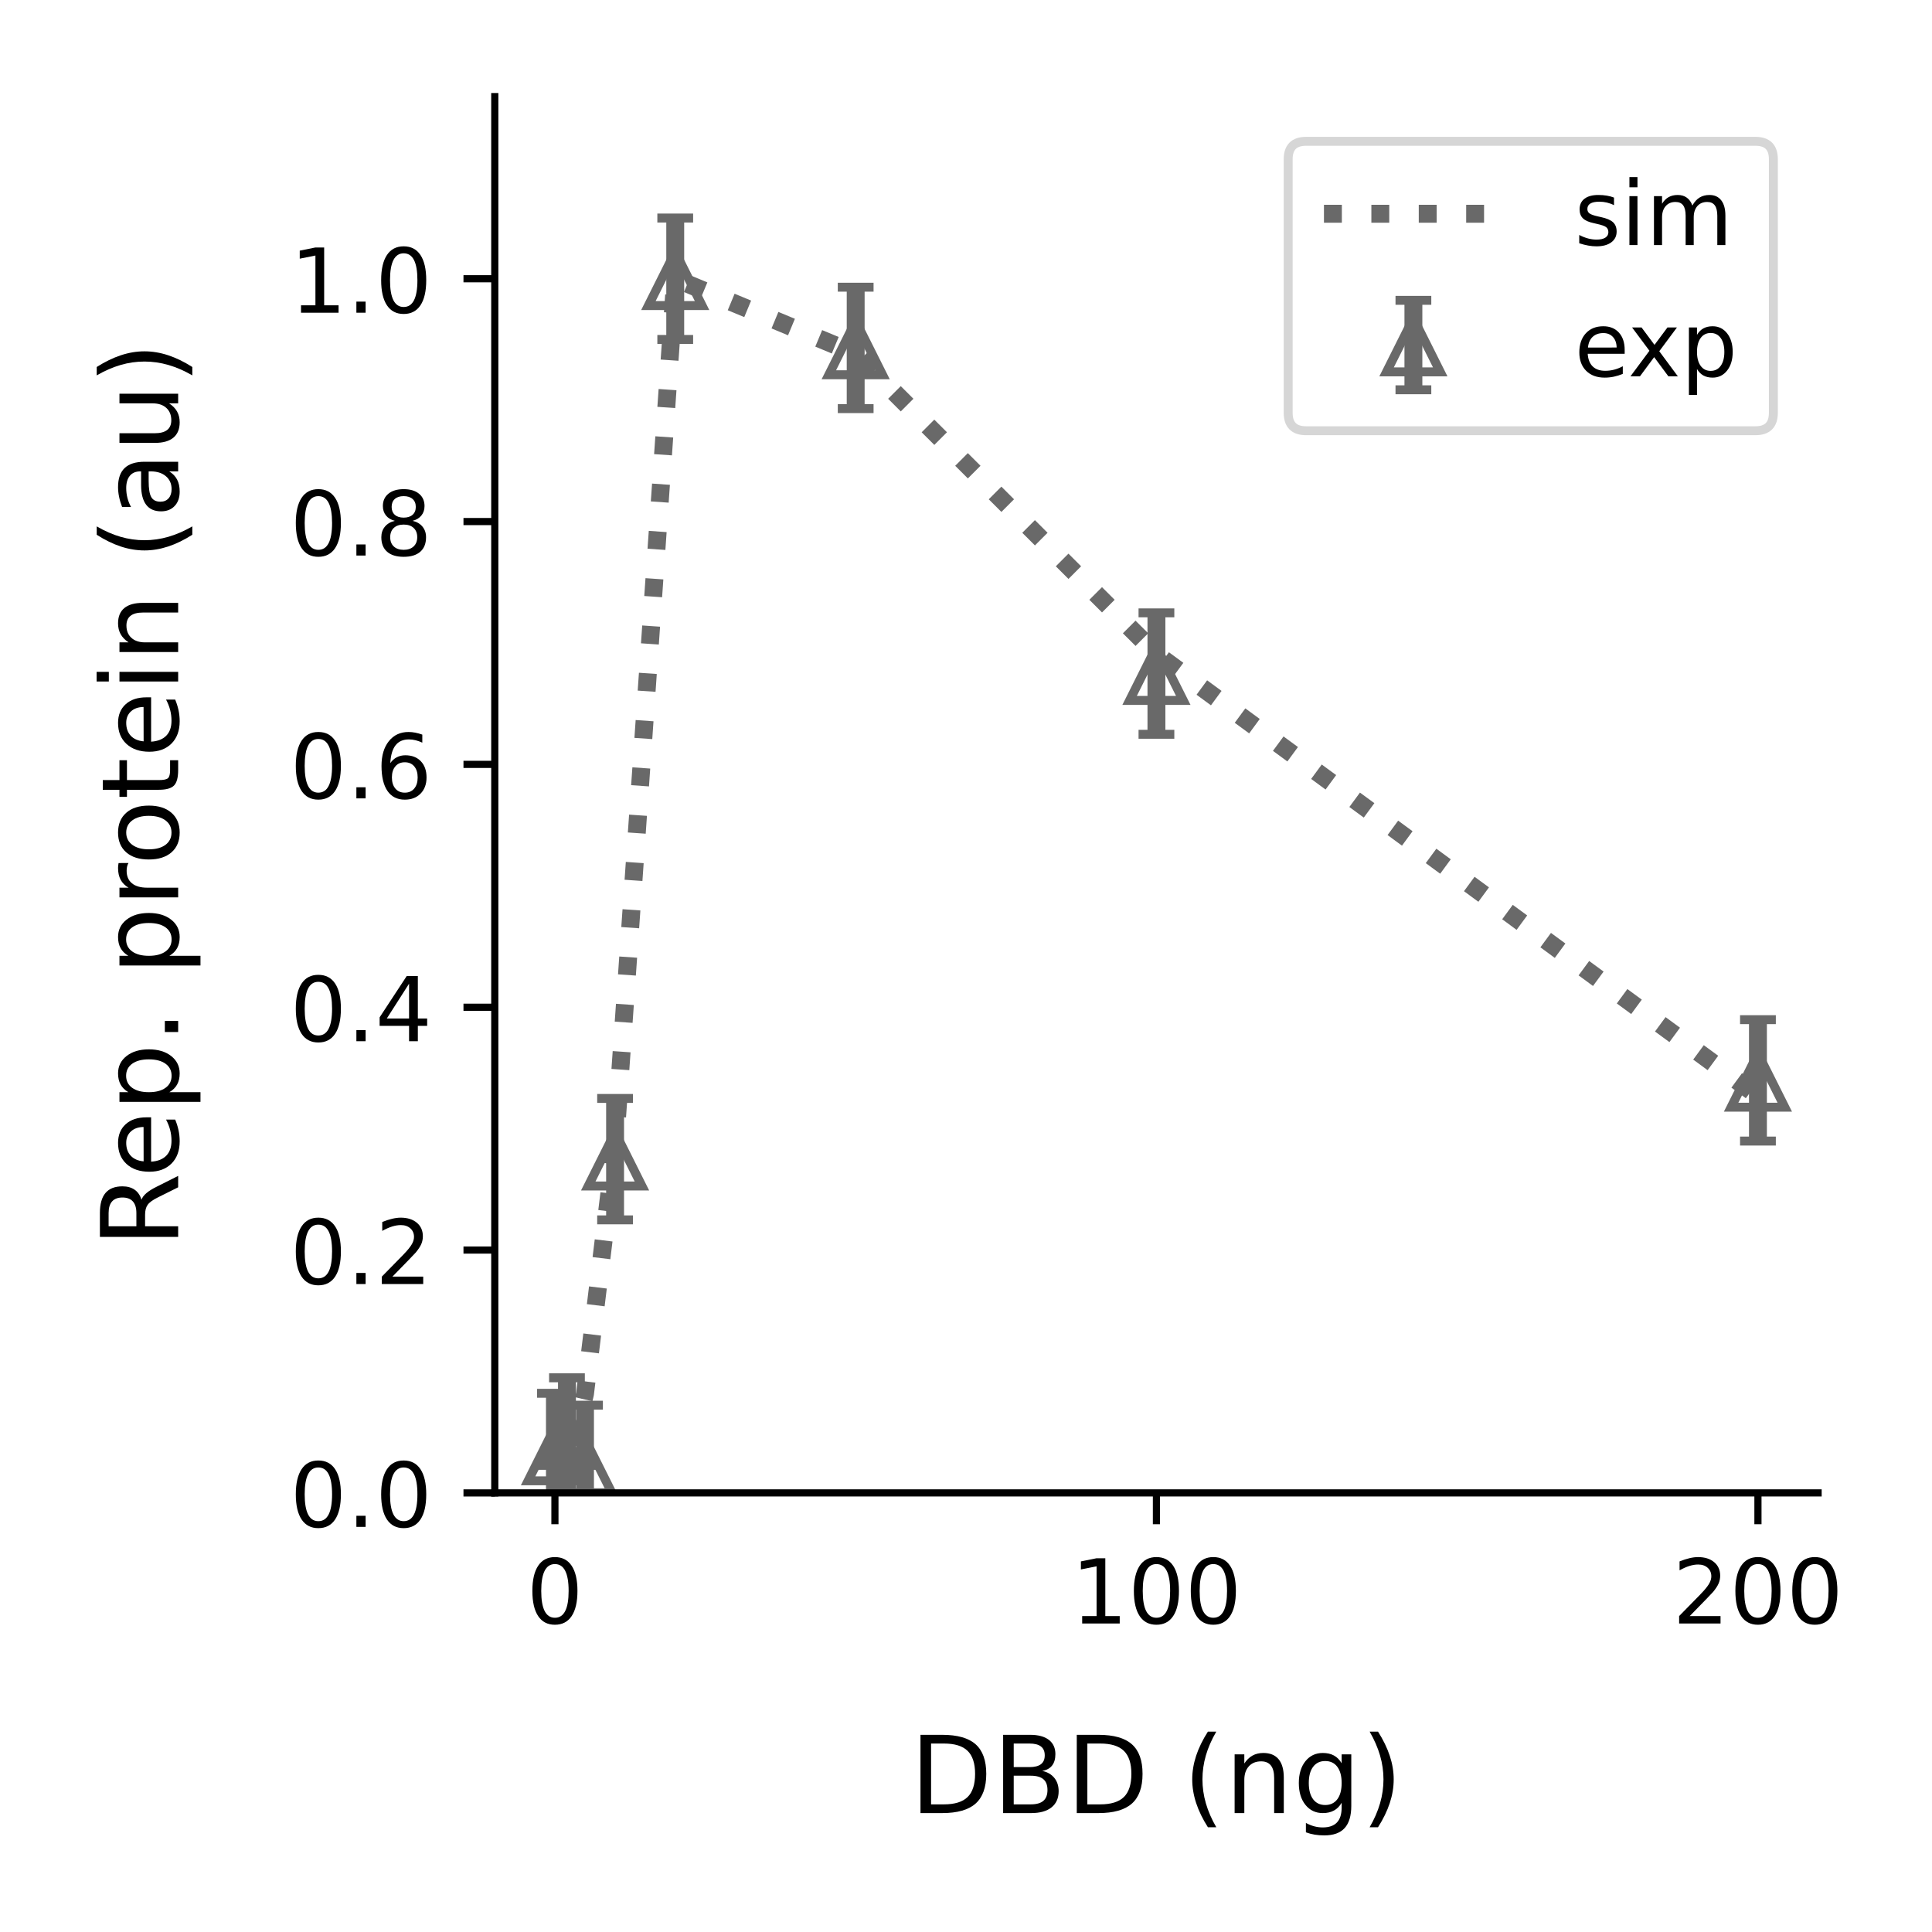
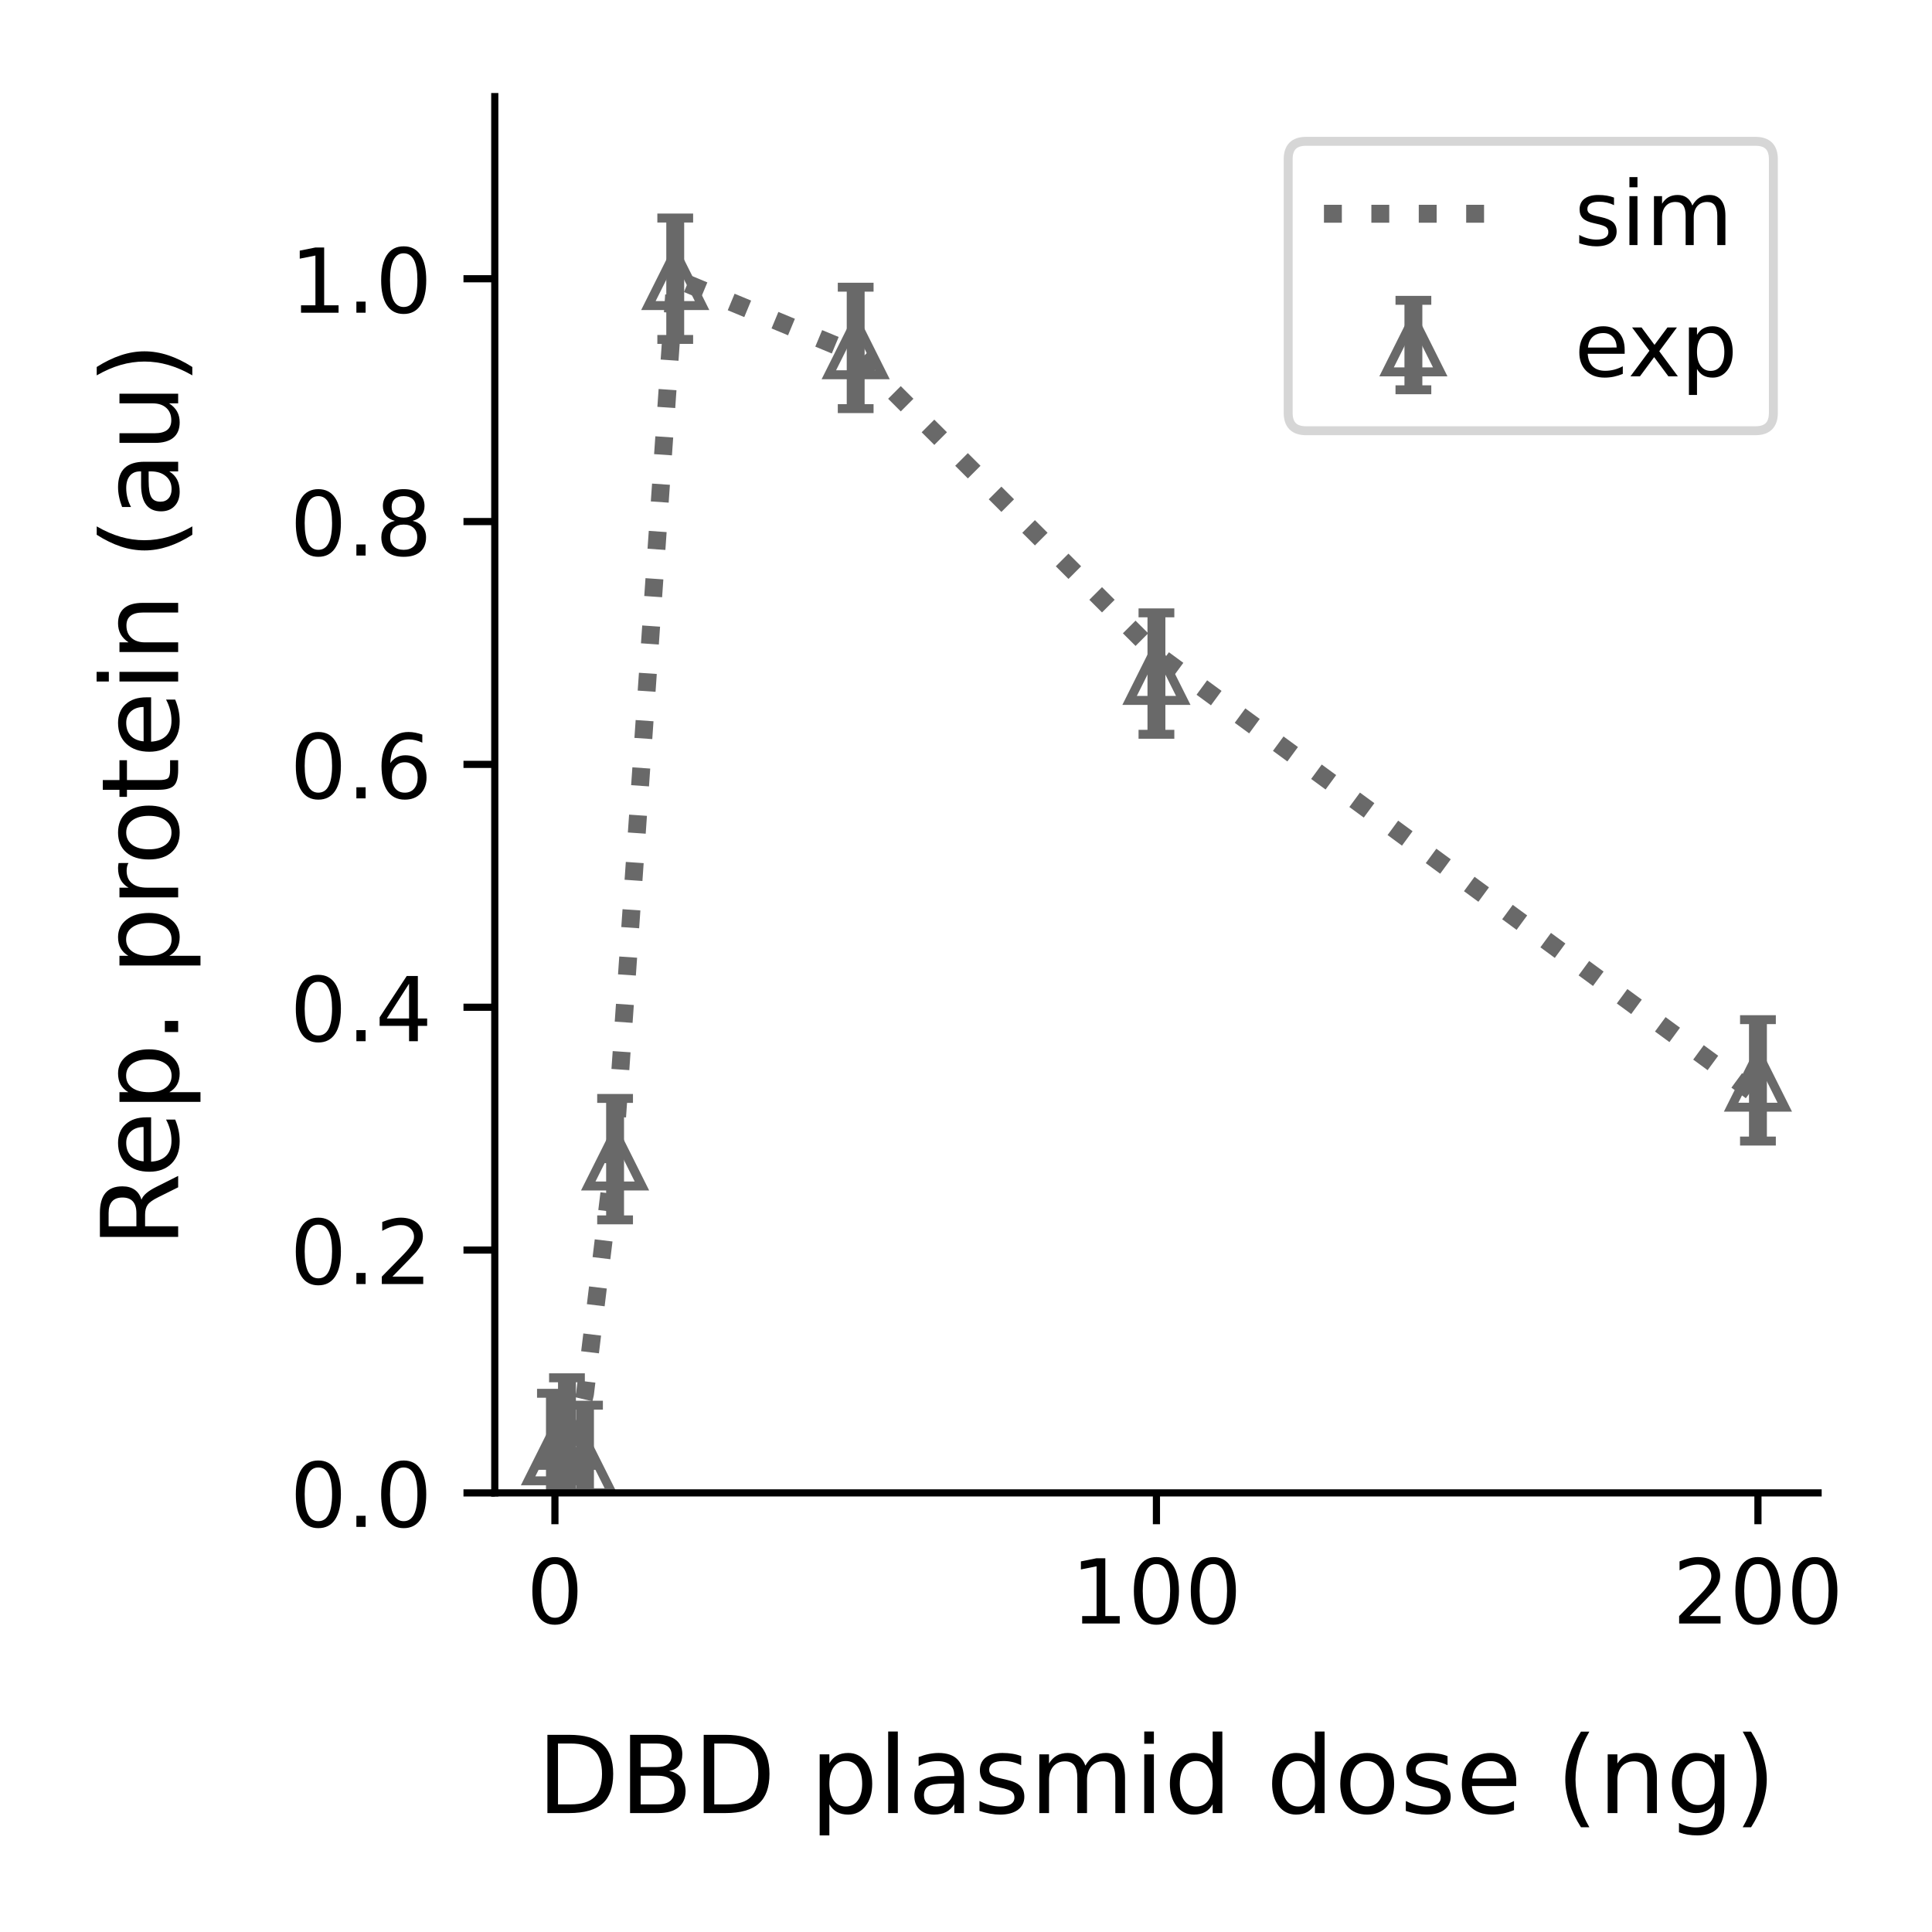
<svg xmlns="http://www.w3.org/2000/svg" xmlns:xlink="http://www.w3.org/1999/xlink" width="216pt" height="216pt" viewBox="0 0 216 216" version="1.1">
  <defs>
    <style type="text/css">*{stroke-linejoin: round; stroke-linecap: butt}</style>
  </defs>
  <g id="figure_1">
    <g id="patch_1">
      <path d="M 0 216  L 216 216  L 216 0  L 0 0  z " style="fill: #ffffff" />
    </g>
    <g id="axes_1">
      <g id="patch_2">
        <path d="M 55.317 166.908  L 203.265 166.908  L 203.265 10.8  L 55.317 10.8  z " style="fill: #ffffff" />
      </g>
      <g id="matplotlib.axis_1">
        <g id="xtick_1">
          <g id="line2d_1">
            <defs>
-               <path id="ma4c5ea120a" d="M 0 0  L 0 3.5  " style="stroke: #000000; stroke-width: 0.8" />
-             </defs>
-             <g>
-               <use xlink:href="#ma4c5ea120a" x="62.042" y="166.908" style="stroke: #000000; stroke-width: 0.8" />
+               <path id="m431fa154a6" d="M 0 0  L 0 3.5  " style="stroke: #000000; stroke-width: 0.8" />
+             </defs>
+             <g>
+               <use xlink:href="#m431fa154a6" x="62.042" y="166.908" style="stroke: #000000; stroke-width: 0.8" />
            </g>
          </g>
          <g id="text_1">
            <g transform="translate(58.86055 181.5066)scale(0.1 -0.1)">
              <defs>
                <path id="DejaVuSans-30" d="M 2034 4250  Q 1547 4250 1301 3770  Q 1056 3291 1056 2328  Q 1056 1369 1301 889  Q 1547 409 2034 409  Q 2525 409 2770 889  Q 3016 1369 3016 2328  Q 3016 3291 2770 3770  Q 2525 4250 2034 4250  z M 2034 4750  Q 2819 4750 3233 4129  Q 3647 3509 3647 2328  Q 3647 1150 3233 529  Q 2819 -91 2034 -91  Q 1250 -91 836 529  Q 422 1150 422 2328  Q 422 3509 836 4129  Q 1250 4750 2034 4750  z " transform="scale(0.015625)" />
              </defs>
              <use xlink:href="#DejaVuSans-30" />
            </g>
          </g>
        </g>
        <g id="xtick_2">
          <g id="line2d_2">
            <g>
-               <use xlink:href="#ma4c5ea120a" x="129.291" y="166.908" style="stroke: #000000; stroke-width: 0.8" />
+               <use xlink:href="#m431fa154a6" x="129.291" y="166.908" style="stroke: #000000; stroke-width: 0.8" />
            </g>
          </g>
          <g id="text_2">
            <g transform="translate(119.7474 181.5066)scale(0.1 -0.1)">
              <defs>
                <path id="DejaVuSans-31" d="M 794 531  L 1825 531  L 1825 4091  L 703 3866  L 703 4441  L 1819 4666  L 2450 4666  L 2450 531  L 3481 531  L 3481 0  L 794 0  L 794 531  z " transform="scale(0.015625)" />
              </defs>
              <use xlink:href="#DejaVuSans-31" />
              <use xlink:href="#DejaVuSans-30" x="63.623" />
              <use xlink:href="#DejaVuSans-30" x="127.246" />
            </g>
          </g>
        </g>
        <g id="xtick_3">
          <g id="line2d_3">
            <g>
-               <use xlink:href="#ma4c5ea120a" x="196.54" y="166.908" style="stroke: #000000; stroke-width: 0.8" />
+               <use xlink:href="#m431fa154a6" x="196.54" y="166.908" style="stroke: #000000; stroke-width: 0.8" />
            </g>
          </g>
          <g id="text_3">
            <g transform="translate(186.9967 181.5066)scale(0.1 -0.1)">
              <defs>
                <path id="DejaVuSans-32" d="M 1228 531  L 3431 531  L 3431 0  L 469 0  L 469 531  Q 828 903 1448 1529  Q 2069 2156 2228 2338  Q 2531 2678 2651 2914  Q 2772 3150 2772 3378  Q 2772 3750 2511 3984  Q 2250 4219 1831 4219  Q 1534 4219 1204 4116  Q 875 4013 500 3803  L 500 4441  Q 881 4594 1212 4672  Q 1544 4750 1819 4750  Q 2544 4750 2975 4387  Q 3406 4025 3406 3419  Q 3406 3131 3298 2873  Q 3191 2616 2906 2266  Q 2828 2175 2409 1742  Q 1991 1309 1228 531  z " transform="scale(0.015625)" />
              </defs>
              <use xlink:href="#DejaVuSans-32" />
              <use xlink:href="#DejaVuSans-30" x="63.623" />
              <use xlink:href="#DejaVuSans-30" x="127.246" />
            </g>
          </g>
        </g>
        <g id="text_4">
-           <g transform="translate(101.7342 202.7044)scale(0.12 -0.12)">
+           <g transform="translate(60.02392 202.7044)scale(0.12 -0.12)">
            <defs>
              <path id="DejaVuSans-44" d="M 1259 4147  L 1259 519  L 2022 519  Q 2988 519 3436 956  Q 3884 1394 3884 2338  Q 3884 3275 3436 3711  Q 2988 4147 2022 4147  L 1259 4147  z M 628 4666  L 1925 4666  Q 3281 4666 3915 4102  Q 4550 3538 4550 2338  Q 4550 1131 3912 565  Q 3275 0 1925 0  L 628 0  L 628 4666  z " transform="scale(0.015625)" />
              <path id="DejaVuSans-42" d="M 1259 2228  L 1259 519  L 2272 519  Q 2781 519 3026 730  Q 3272 941 3272 1375  Q 3272 1813 3026 2020  Q 2781 2228 2272 2228  L 1259 2228  z M 1259 4147  L 1259 2741  L 2194 2741  Q 2656 2741 2882 2914  Q 3109 3088 3109 3444  Q 3109 3797 2882 3972  Q 2656 4147 2194 4147  L 1259 4147  z M 628 4666  L 2241 4666  Q 2963 4666 3353 4366  Q 3744 4066 3744 3513  Q 3744 3084 3544 2831  Q 3344 2578 2956 2516  Q 3422 2416 3680 2098  Q 3938 1781 3938 1306  Q 3938 681 3513 340  Q 3088 0 2303 0  L 628 0  L 628 4666  z " transform="scale(0.015625)" />
              <path id="DejaVuSans-20" transform="scale(0.015625)" />
+               <path id="DejaVuSans-70" d="M 1159 525  L 1159 -1331  L 581 -1331  L 581 3500  L 1159 3500  L 1159 2969  Q 1341 3281 1617 3432  Q 1894 3584 2278 3584  Q 2916 3584 3314 3078  Q 3713 2572 3713 1747  Q 3713 922 3314 415  Q 2916 -91 2278 -91  Q 1894 -91 1617 61  Q 1341 213 1159 525  z M 3116 1747  Q 3116 2381 2855 2742  Q 2594 3103 2138 3103  Q 1681 3103 1420 2742  Q 1159 2381 1159 1747  Q 1159 1113 1420 752  Q 1681 391 2138 391  Q 2594 391 2855 752  Q 3116 1113 3116 1747  z " transform="scale(0.015625)" />
+               <path id="DejaVuSans-6c" d="M 603 4863  L 1178 4863  L 1178 0  L 603 0  L 603 4863  z " transform="scale(0.015625)" />
+               <path id="DejaVuSans-61" d="M 2194 1759  Q 1497 1759 1228 1600  Q 959 1441 959 1056  Q 959 750 1161 570  Q 1363 391 1709 391  Q 2188 391 2477 730  Q 2766 1069 2766 1631  L 2766 1759  L 2194 1759  z M 3341 1997  L 3341 0  L 2766 0  L 2766 531  Q 2569 213 2275 61  Q 1981 -91 1556 -91  Q 1019 -91 701 211  Q 384 513 384 1019  Q 384 1609 779 1909  Q 1175 2209 1959 2209  L 2766 2209  L 2766 2266  Q 2766 2663 2505 2880  Q 2244 3097 1772 3097  Q 1472 3097 1187 3025  Q 903 2953 641 2809  L 641 3341  Q 956 3463 1253 3523  Q 1550 3584 1831 3584  Q 2591 3584 2966 3190  Q 3341 2797 3341 1997  z " transform="scale(0.015625)" />
+               <path id="DejaVuSans-73" d="M 2834 3397  L 2834 2853  Q 2591 2978 2328 3040  Q 2066 3103 1784 3103  Q 1356 3103 1142 2972  Q 928 2841 928 2578  Q 928 2378 1081 2264  Q 1234 2150 1697 2047  L 1894 2003  Q 2506 1872 2764 1633  Q 3022 1394 3022 966  Q 3022 478 2636 193  Q 2250 -91 1575 -91  Q 1294 -91 989 -36  Q 684 19 347 128  L 347 722  Q 666 556 975 473  Q 1284 391 1588 391  Q 1994 391 2212 530  Q 2431 669 2431 922  Q 2431 1156 2273 1281  Q 2116 1406 1581 1522  L 1381 1569  Q 847 1681 609 1914  Q 372 2147 372 2553  Q 372 3047 722 3315  Q 1072 3584 1716 3584  Q 2034 3584 2315 3537  Q 2597 3491 2834 3397  z " transform="scale(0.015625)" />
+               <path id="DejaVuSans-6d" d="M 3328 2828  Q 3544 3216 3844 3400  Q 4144 3584 4550 3584  Q 5097 3584 5394 3201  Q 5691 2819 5691 2113  L 5691 0  L 5113 0  L 5113 2094  Q 5113 2597 4934 2840  Q 4756 3084 4391 3084  Q 3944 3084 3684 2787  Q 3425 2491 3425 1978  L 3425 0  L 2847 0  L 2847 2094  Q 2847 2600 2669 2842  Q 2491 3084 2119 3084  Q 1678 3084 1418 2786  Q 1159 2488 1159 1978  L 1159 0  L 581 0  L 581 3500  L 1159 3500  L 1159 2956  Q 1356 3278 1631 3431  Q 1906 3584 2284 3584  Q 2666 3584 2933 3390  Q 3200 3197 3328 2828  z " transform="scale(0.015625)" />
+               <path id="DejaVuSans-69" d="M 603 3500  L 1178 3500  L 1178 0  L 603 0  L 603 3500  z M 603 4863  L 1178 4863  L 1178 4134  L 603 4134  L 603 4863  z " transform="scale(0.015625)" />
+               <path id="DejaVuSans-64" d="M 2906 2969  L 2906 4863  L 3481 4863  L 3481 0  L 2906 0  L 2906 525  Q 2725 213 2448 61  Q 2172 -91 1784 -91  Q 1150 -91 751 415  Q 353 922 353 1747  Q 353 2572 751 3078  Q 1150 3584 1784 3584  Q 2172 3584 2448 3432  Q 2725 3281 2906 2969  z M 947 1747  Q 947 1113 1208 752  Q 1469 391 1925 391  Q 2381 391 2643 752  Q 2906 1113 2906 1747  Q 2906 2381 2643 2742  Q 2381 3103 1925 3103  Q 1469 3103 1208 2742  Q 947 2381 947 1747  z " transform="scale(0.015625)" />
+               <path id="DejaVuSans-6f" d="M 1959 3097  Q 1497 3097 1228 2736  Q 959 2375 959 1747  Q 959 1119 1226 758  Q 1494 397 1959 397  Q 2419 397 2687 759  Q 2956 1122 2956 1747  Q 2956 2369 2687 2733  Q 2419 3097 1959 3097  z M 1959 3584  Q 2709 3584 3137 3096  Q 3566 2609 3566 1747  Q 3566 888 3137 398  Q 2709 -91 1959 -91  Q 1206 -91 779 398  Q 353 888 353 1747  Q 353 2609 779 3096  Q 1206 3584 1959 3584  z " transform="scale(0.015625)" />
+               <path id="DejaVuSans-65" d="M 3597 1894  L 3597 1613  L 953 1613  Q 991 1019 1311 708  Q 1631 397 2203 397  Q 2534 397 2845 478  Q 3156 559 3463 722  L 3463 178  Q 3153 47 2828 -22  Q 2503 -91 2169 -91  Q 1331 -91 842 396  Q 353 884 353 1716  Q 353 2575 817 3079  Q 1281 3584 2069 3584  Q 2775 3584 3186 3129  Q 3597 2675 3597 1894  z M 3022 2063  Q 3016 2534 2758 2815  Q 2500 3097 2075 3097  Q 1594 3097 1305 2825  Q 1016 2553 972 2059  L 3022 2063  z " transform="scale(0.015625)" />
              <path id="DejaVuSans-28" d="M 1984 4856  Q 1566 4138 1362 3434  Q 1159 2731 1159 2009  Q 1159 1288 1364 580  Q 1569 -128 1984 -844  L 1484 -844  Q 1016 -109 783 600  Q 550 1309 550 2009  Q 550 2706 781 3412  Q 1013 4119 1484 4856  L 1984 4856  z " transform="scale(0.015625)" />
              <path id="DejaVuSans-6e" d="M 3513 2113  L 3513 0  L 2938 0  L 2938 2094  Q 2938 2591 2744 2837  Q 2550 3084 2163 3084  Q 1697 3084 1428 2787  Q 1159 2491 1159 1978  L 1159 0  L 581 0  L 581 3500  L 1159 3500  L 1159 2956  Q 1366 3272 1645 3428  Q 1925 3584 2291 3584  Q 2894 3584 3203 3211  Q 3513 2838 3513 2113  z " transform="scale(0.015625)" />
              <path id="DejaVuSans-67" d="M 2906 1791  Q 2906 2416 2648 2759  Q 2391 3103 1925 3103  Q 1463 3103 1205 2759  Q 947 2416 947 1791  Q 947 1169 1205 825  Q 1463 481 1925 481  Q 2391 481 2648 825  Q 2906 1169 2906 1791  z M 3481 434  Q 3481 -459 3084 -895  Q 2688 -1331 1869 -1331  Q 1566 -1331 1297 -1286  Q 1028 -1241 775 -1147  L 775 -588  Q 1028 -725 1275 -790  Q 1522 -856 1778 -856  Q 2344 -856 2625 -561  Q 2906 -266 2906 331  L 2906 616  Q 2728 306 2450 153  Q 2172 0 1784 0  Q 1141 0 747 490  Q 353 981 353 1791  Q 353 2603 747 3093  Q 1141 3584 1784 3584  Q 2172 3584 2450 3431  Q 2728 3278 2906 2969  L 2906 3500  L 3481 3500  L 3481 434  z " transform="scale(0.015625)" />
              <path id="DejaVuSans-29" d="M 513 4856  L 1013 4856  Q 1481 4119 1714 3412  Q 1947 2706 1947 2009  Q 1947 1309 1714 600  Q 1481 -109 1013 -844  L 513 -844  Q 928 -128 1133 580  Q 1338 1288 1338 2009  Q 1338 2731 1133 3434  Q 928 4138 513 4856  z " transform="scale(0.015625)" />
            </defs>
            <use xlink:href="#DejaVuSans-44" />
            <use xlink:href="#DejaVuSans-42" x="77.002" />
            <use xlink:href="#DejaVuSans-44" x="145.605" />
            <use xlink:href="#DejaVuSans-20" x="222.607" />
-             <use xlink:href="#DejaVuSans-28" x="254.395" />
-             <use xlink:href="#DejaVuSans-6e" x="293.408" />
-             <use xlink:href="#DejaVuSans-67" x="356.787" />
-             <use xlink:href="#DejaVuSans-29" x="420.264" />
+             <use xlink:href="#DejaVuSans-70" x="254.395" />
+             <use xlink:href="#DejaVuSans-6c" x="317.871" />
+             <use xlink:href="#DejaVuSans-61" x="345.654" />
+             <use xlink:href="#DejaVuSans-73" x="406.934" />
+             <use xlink:href="#DejaVuSans-6d" x="459.033" />
+             <use xlink:href="#DejaVuSans-69" x="556.445" />
+             <use xlink:href="#DejaVuSans-64" x="584.229" />
+             <use xlink:href="#DejaVuSans-20" x="647.705" />
+             <use xlink:href="#DejaVuSans-64" x="679.492" />
+             <use xlink:href="#DejaVuSans-6f" x="742.969" />
+             <use xlink:href="#DejaVuSans-73" x="804.15" />
+             <use xlink:href="#DejaVuSans-65" x="856.25" />
+             <use xlink:href="#DejaVuSans-20" x="917.773" />
+             <use xlink:href="#DejaVuSans-28" x="949.561" />
+             <use xlink:href="#DejaVuSans-6e" x="988.574" />
+             <use xlink:href="#DejaVuSans-67" x="1051.953" />
+             <use xlink:href="#DejaVuSans-29" x="1115.43" />
          </g>
        </g>
      </g>
      <g id="matplotlib.axis_2">
        <g id="ytick_1">
          <g id="line2d_4">
            <defs>
-               <path id="m472c1ed62e" d="M 0 0  L -3.5 0  " style="stroke: #000000; stroke-width: 0.8" />
-             </defs>
-             <g>
-               <use xlink:href="#m472c1ed62e" x="55.317" y="166.908" style="stroke: #000000; stroke-width: 0.8" />
+               <path id="maa1ed6a2d8" d="M 0 0  L -3.5 0  " style="stroke: #000000; stroke-width: 0.8" />
+             </defs>
+             <g>
+               <use xlink:href="#maa1ed6a2d8" x="55.317" y="166.908" style="stroke: #000000; stroke-width: 0.8" />
            </g>
          </g>
          <g id="text_5">
            <g transform="translate(32.41375 170.7073)scale(0.1 -0.1)">
              <defs>
                <path id="DejaVuSans-2e" d="M 684 794  L 1344 794  L 1344 0  L 684 0  L 684 794  z " transform="scale(0.015625)" />
              </defs>
              <use xlink:href="#DejaVuSans-30" />
              <use xlink:href="#DejaVuSans-2e" x="63.623" />
              <use xlink:href="#DejaVuSans-30" x="95.41" />
            </g>
          </g>
        </g>
        <g id="ytick_2">
          <g id="line2d_5">
            <g>
-               <use xlink:href="#m472c1ed62e" x="55.317" y="139.759" style="stroke: #000000; stroke-width: 0.8" />
+               <use xlink:href="#maa1ed6a2d8" x="55.317" y="139.759" style="stroke: #000000; stroke-width: 0.8" />
            </g>
          </g>
          <g id="text_6">
            <g transform="translate(32.41375 143.5581)scale(0.1 -0.1)">
              <use xlink:href="#DejaVuSans-30" />
              <use xlink:href="#DejaVuSans-2e" x="63.623" />
              <use xlink:href="#DejaVuSans-32" x="95.41" />
            </g>
          </g>
        </g>
        <g id="ytick_3">
          <g id="line2d_6">
            <g>
-               <use xlink:href="#m472c1ed62e" x="55.317" y="112.61" style="stroke: #000000; stroke-width: 0.8" />
+               <use xlink:href="#maa1ed6a2d8" x="55.317" y="112.61" style="stroke: #000000; stroke-width: 0.8" />
            </g>
          </g>
          <g id="text_7">
            <g transform="translate(32.41375 116.4089)scale(0.1 -0.1)">
              <defs>
                <path id="DejaVuSans-34" d="M 2419 4116  L 825 1625  L 2419 1625  L 2419 4116  z M 2253 4666  L 3047 4666  L 3047 1625  L 3713 1625  L 3713 1100  L 3047 1100  L 3047 0  L 2419 0  L 2419 1100  L 313 1100  L 313 1709  L 2253 4666  z " transform="scale(0.015625)" />
              </defs>
              <use xlink:href="#DejaVuSans-30" />
              <use xlink:href="#DejaVuSans-2e" x="63.623" />
              <use xlink:href="#DejaVuSans-34" x="95.41" />
            </g>
          </g>
        </g>
        <g id="ytick_4">
          <g id="line2d_7">
            <g>
-               <use xlink:href="#m472c1ed62e" x="55.317" y="85.46" style="stroke: #000000; stroke-width: 0.8" />
+               <use xlink:href="#maa1ed6a2d8" x="55.317" y="85.46" style="stroke: #000000; stroke-width: 0.8" />
            </g>
          </g>
          <g id="text_8">
            <g transform="translate(32.41375 89.25963)scale(0.1 -0.1)">
              <defs>
                <path id="DejaVuSans-36" d="M 2113 2584  Q 1688 2584 1439 2293  Q 1191 2003 1191 1497  Q 1191 994 1439 701  Q 1688 409 2113 409  Q 2538 409 2786 701  Q 3034 994 3034 1497  Q 3034 2003 2786 2293  Q 2538 2584 2113 2584  z M 3366 4563  L 3366 3988  Q 3128 4100 2886 4159  Q 2644 4219 2406 4219  Q 1781 4219 1451 3797  Q 1122 3375 1075 2522  Q 1259 2794 1537 2939  Q 1816 3084 2150 3084  Q 2853 3084 3261 2657  Q 3669 2231 3669 1497  Q 3669 778 3244 343  Q 2819 -91 2113 -91  Q 1303 -91 875 529  Q 447 1150 447 2328  Q 447 3434 972 4092  Q 1497 4750 2381 4750  Q 2619 4750 2861 4703  Q 3103 4656 3366 4563  z " transform="scale(0.015625)" />
              </defs>
              <use xlink:href="#DejaVuSans-30" />
              <use xlink:href="#DejaVuSans-2e" x="63.623" />
              <use xlink:href="#DejaVuSans-36" x="95.41" />
            </g>
          </g>
        </g>
        <g id="ytick_5">
          <g id="line2d_8">
            <g>
-               <use xlink:href="#m472c1ed62e" x="55.317" y="58.311" style="stroke: #000000; stroke-width: 0.8" />
+               <use xlink:href="#maa1ed6a2d8" x="55.317" y="58.311" style="stroke: #000000; stroke-width: 0.8" />
            </g>
          </g>
          <g id="text_9">
            <g transform="translate(32.41375 62.11039)scale(0.1 -0.1)">
              <defs>
                <path id="DejaVuSans-38" d="M 2034 2216  Q 1584 2216 1326 1975  Q 1069 1734 1069 1313  Q 1069 891 1326 650  Q 1584 409 2034 409  Q 2484 409 2743 651  Q 3003 894 3003 1313  Q 3003 1734 2745 1975  Q 2488 2216 2034 2216  z M 1403 2484  Q 997 2584 770 2862  Q 544 3141 544 3541  Q 544 4100 942 4425  Q 1341 4750 2034 4750  Q 2731 4750 3128 4425  Q 3525 4100 3525 3541  Q 3525 3141 3298 2862  Q 3072 2584 2669 2484  Q 3125 2378 3379 2068  Q 3634 1759 3634 1313  Q 3634 634 3220 271  Q 2806 -91 2034 -91  Q 1263 -91 848 271  Q 434 634 434 1313  Q 434 1759 690 2068  Q 947 2378 1403 2484  z M 1172 3481  Q 1172 3119 1398 2916  Q 1625 2713 2034 2713  Q 2441 2713 2670 2916  Q 2900 3119 2900 3481  Q 2900 3844 2670 4047  Q 2441 4250 2034 4250  Q 1625 4250 1398 4047  Q 1172 3844 1172 3481  z " transform="scale(0.015625)" />
              </defs>
              <use xlink:href="#DejaVuSans-30" />
              <use xlink:href="#DejaVuSans-2e" x="63.623" />
              <use xlink:href="#DejaVuSans-38" x="95.41" />
            </g>
          </g>
        </g>
        <g id="ytick_6">
          <g id="line2d_9">
            <g>
-               <use xlink:href="#m472c1ed62e" x="55.317" y="31.162" style="stroke: #000000; stroke-width: 0.8" />
+               <use xlink:href="#maa1ed6a2d8" x="55.317" y="31.162" style="stroke: #000000; stroke-width: 0.8" />
            </g>
          </g>
          <g id="text_10">
            <g transform="translate(32.41375 34.96115)scale(0.1 -0.1)">
              <use xlink:href="#DejaVuSans-31" />
              <use xlink:href="#DejaVuSans-2e" x="63.623" />
              <use xlink:href="#DejaVuSans-30" x="95.41" />
            </g>
          </g>
        </g>
        <g id="text_11">
          <g transform="translate(19.91812 139.4613)rotate(-90)scale(0.12 -0.12)">
            <defs>
              <path id="DejaVuSans-52" d="M 2841 2188  Q 3044 2119 3236 1894  Q 3428 1669 3622 1275  L 4263 0  L 3584 0  L 2988 1197  Q 2756 1666 2539 1819  Q 2322 1972 1947 1972  L 1259 1972  L 1259 0  L 628 0  L 628 4666  L 2053 4666  Q 2853 4666 3247 4331  Q 3641 3997 3641 3322  Q 3641 2881 3436 2590  Q 3231 2300 2841 2188  z M 1259 4147  L 1259 2491  L 2053 2491  Q 2509 2491 2742 2702  Q 2975 2913 2975 3322  Q 2975 3731 2742 3939  Q 2509 4147 2053 4147  L 1259 4147  z " transform="scale(0.015625)" />
-               <path id="DejaVuSans-65" d="M 3597 1894  L 3597 1613  L 953 1613  Q 991 1019 1311 708  Q 1631 397 2203 397  Q 2534 397 2845 478  Q 3156 559 3463 722  L 3463 178  Q 3153 47 2828 -22  Q 2503 -91 2169 -91  Q 1331 -91 842 396  Q 353 884 353 1716  Q 353 2575 817 3079  Q 1281 3584 2069 3584  Q 2775 3584 3186 3129  Q 3597 2675 3597 1894  z M 3022 2063  Q 3016 2534 2758 2815  Q 2500 3097 2075 3097  Q 1594 3097 1305 2825  Q 1016 2553 972 2059  L 3022 2063  z " transform="scale(0.015625)" />
-               <path id="DejaVuSans-70" d="M 1159 525  L 1159 -1331  L 581 -1331  L 581 3500  L 1159 3500  L 1159 2969  Q 1341 3281 1617 3432  Q 1894 3584 2278 3584  Q 2916 3584 3314 3078  Q 3713 2572 3713 1747  Q 3713 922 3314 415  Q 2916 -91 2278 -91  Q 1894 -91 1617 61  Q 1341 213 1159 525  z M 3116 1747  Q 3116 2381 2855 2742  Q 2594 3103 2138 3103  Q 1681 3103 1420 2742  Q 1159 2381 1159 1747  Q 1159 1113 1420 752  Q 1681 391 2138 391  Q 2594 391 2855 752  Q 3116 1113 3116 1747  z " transform="scale(0.015625)" />
              <path id="DejaVuSans-72" d="M 2631 2963  Q 2534 3019 2420 3045  Q 2306 3072 2169 3072  Q 1681 3072 1420 2755  Q 1159 2438 1159 1844  L 1159 0  L 581 0  L 581 3500  L 1159 3500  L 1159 2956  Q 1341 3275 1631 3429  Q 1922 3584 2338 3584  Q 2397 3584 2469 3576  Q 2541 3569 2628 3553  L 2631 2963  z " transform="scale(0.015625)" />
-               <path id="DejaVuSans-6f" d="M 1959 3097  Q 1497 3097 1228 2736  Q 959 2375 959 1747  Q 959 1119 1226 758  Q 1494 397 1959 397  Q 2419 397 2687 759  Q 2956 1122 2956 1747  Q 2956 2369 2687 2733  Q 2419 3097 1959 3097  z M 1959 3584  Q 2709 3584 3137 3096  Q 3566 2609 3566 1747  Q 3566 888 3137 398  Q 2709 -91 1959 -91  Q 1206 -91 779 398  Q 353 888 353 1747  Q 353 2609 779 3096  Q 1206 3584 1959 3584  z " transform="scale(0.015625)" />
              <path id="DejaVuSans-74" d="M 1172 4494  L 1172 3500  L 2356 3500  L 2356 3053  L 1172 3053  L 1172 1153  Q 1172 725 1289 603  Q 1406 481 1766 481  L 2356 481  L 2356 0  L 1766 0  Q 1100 0 847 248  Q 594 497 594 1153  L 594 3053  L 172 3053  L 172 3500  L 594 3500  L 594 4494  L 1172 4494  z " transform="scale(0.015625)" />
-               <path id="DejaVuSans-69" d="M 603 3500  L 1178 3500  L 1178 0  L 603 0  L 603 3500  z M 603 4863  L 1178 4863  L 1178 4134  L 603 4134  L 603 4863  z " transform="scale(0.015625)" />
-               <path id="DejaVuSans-61" d="M 2194 1759  Q 1497 1759 1228 1600  Q 959 1441 959 1056  Q 959 750 1161 570  Q 1363 391 1709 391  Q 2188 391 2477 730  Q 2766 1069 2766 1631  L 2766 1759  L 2194 1759  z M 3341 1997  L 3341 0  L 2766 0  L 2766 531  Q 2569 213 2275 61  Q 1981 -91 1556 -91  Q 1019 -91 701 211  Q 384 513 384 1019  Q 384 1609 779 1909  Q 1175 2209 1959 2209  L 2766 2209  L 2766 2266  Q 2766 2663 2505 2880  Q 2244 3097 1772 3097  Q 1472 3097 1187 3025  Q 903 2953 641 2809  L 641 3341  Q 956 3463 1253 3523  Q 1550 3584 1831 3584  Q 2591 3584 2966 3190  Q 3341 2797 3341 1997  z " transform="scale(0.015625)" />
              <path id="DejaVuSans-75" d="M 544 1381  L 544 3500  L 1119 3500  L 1119 1403  Q 1119 906 1312 657  Q 1506 409 1894 409  Q 2359 409 2629 706  Q 2900 1003 2900 1516  L 2900 3500  L 3475 3500  L 3475 0  L 2900 0  L 2900 538  Q 2691 219 2414 64  Q 2138 -91 1772 -91  Q 1169 -91 856 284  Q 544 659 544 1381  z M 1991 3584  L 1991 3584  z " transform="scale(0.015625)" />
            </defs>
            <use xlink:href="#DejaVuSans-52" />
            <use xlink:href="#DejaVuSans-65" x="64.982" />
            <use xlink:href="#DejaVuSans-70" x="126.506" />
            <use xlink:href="#DejaVuSans-2e" x="189.982" />
            <use xlink:href="#DejaVuSans-20" x="221.77" />
            <use xlink:href="#DejaVuSans-70" x="253.557" />
            <use xlink:href="#DejaVuSans-72" x="317.033" />
            <use xlink:href="#DejaVuSans-6f" x="355.896" />
            <use xlink:href="#DejaVuSans-74" x="417.078" />
            <use xlink:href="#DejaVuSans-65" x="456.287" />
            <use xlink:href="#DejaVuSans-69" x="517.811" />
            <use xlink:href="#DejaVuSans-6e" x="545.594" />
            <use xlink:href="#DejaVuSans-20" x="608.973" />
            <use xlink:href="#DejaVuSans-28" x="640.76" />
            <use xlink:href="#DejaVuSans-61" x="679.773" />
            <use xlink:href="#DejaVuSans-75" x="741.053" />
            <use xlink:href="#DejaVuSans-29" x="804.432" />
          </g>
        </g>
      </g>
      <g id="line2d_10">
-         <path d="M 62.042 166.395  L 63.387 164.482  L 65.404 155.831  L 68.767 128.118  L 75.492 31.162  L 95.666 39.547  L 129.291 73.137  L 196.54 122.54  " clip-path="url(#p7cd5987a61)" style="fill: none; stroke-dasharray: 2,3.3; stroke-dashoffset: 0; stroke: #696969; stroke-width: 2" />
+         <path d="M 62.042 166.395  L 63.387 164.482  L 65.404 155.831  L 68.767 128.118  L 75.492 31.162  L 95.666 39.547  L 129.291 73.137  L 196.54 122.54  " clip-path="url(#p900a2122cb)" style="fill: none; stroke-dasharray: 2,3.3; stroke-dashoffset: 0; stroke: #696969; stroke-width: 2" />
      </g>
      <g id="LineCollection_1">
-         <path d="M 62.042 169.345  L 62.042 155.77  " clip-path="url(#p7cd5987a61)" style="fill: none; stroke: #696969; stroke-width: 2" />
-         <path d="M 63.387 167.614  L 63.387 154.039  " clip-path="url(#p7cd5987a61)" style="fill: none; stroke: #696969; stroke-width: 2" />
-         <path d="M 65.404 170.675  L 65.404 157.101  " clip-path="url(#p7cd5987a61)" style="fill: none; stroke: #696969; stroke-width: 2" />
-         <path d="M 68.767 136.382  L 68.767 122.807  " clip-path="url(#p7cd5987a61)" style="fill: none; stroke: #696969; stroke-width: 2" />
-         <path d="M 75.492 37.949  L 75.492 24.375  " clip-path="url(#p7cd5987a61)" style="fill: none; stroke: #696969; stroke-width: 2" />
-         <path d="M 95.666 45.685  L 95.666 32.11  " clip-path="url(#p7cd5987a61)" style="fill: none; stroke: #696969; stroke-width: 2" />
-         <path d="M 129.291 82.093  L 129.291 68.519  " clip-path="url(#p7cd5987a61)" style="fill: none; stroke: #696969; stroke-width: 2" />
-         <path d="M 196.54 127.573  L 196.54 113.999  " clip-path="url(#p7cd5987a61)" style="fill: none; stroke: #696969; stroke-width: 2" />
+         <path d="M 62.042 169.345  L 62.042 155.77  " clip-path="url(#p900a2122cb)" style="fill: none; stroke: #696969; stroke-width: 2" />
+         <path d="M 63.387 167.614  L 63.387 154.039  " clip-path="url(#p900a2122cb)" style="fill: none; stroke: #696969; stroke-width: 2" />
+         <path d="M 65.404 170.675  L 65.404 157.101  " clip-path="url(#p900a2122cb)" style="fill: none; stroke: #696969; stroke-width: 2" />
+         <path d="M 68.767 136.382  L 68.767 122.807  " clip-path="url(#p900a2122cb)" style="fill: none; stroke: #696969; stroke-width: 2" />
+         <path d="M 75.492 37.949  L 75.492 24.375  " clip-path="url(#p900a2122cb)" style="fill: none; stroke: #696969; stroke-width: 2" />
+         <path d="M 95.666 45.685  L 95.666 32.11  " clip-path="url(#p900a2122cb)" style="fill: none; stroke: #696969; stroke-width: 2" />
+         <path d="M 129.291 82.093  L 129.291 68.519  " clip-path="url(#p900a2122cb)" style="fill: none; stroke: #696969; stroke-width: 2" />
+         <path d="M 196.54 127.573  L 196.54 113.999  " clip-path="url(#p900a2122cb)" style="fill: none; stroke: #696969; stroke-width: 2" />
      </g>
      <g id="line2d_11">
        <defs>
-           <path id="m0e8ddf58c6" d="M 2 0  L -2 -0  " style="stroke: #696969" />
+           <path id="m97b2e9b940" d="M 2 0  L -2 -0  " style="stroke: #696969" />
        </defs>
-         <g clip-path="url(#p7cd5987a61)">
-           <use xlink:href="#m0e8ddf58c6" x="62.042" y="169.345" style="fill: #696969; stroke: #696969" />
-           <use xlink:href="#m0e8ddf58c6" x="63.387" y="167.614" style="fill: #696969; stroke: #696969" />
-           <use xlink:href="#m0e8ddf58c6" x="65.404" y="170.675" style="fill: #696969; stroke: #696969" />
-           <use xlink:href="#m0e8ddf58c6" x="68.767" y="136.382" style="fill: #696969; stroke: #696969" />
-           <use xlink:href="#m0e8ddf58c6" x="75.492" y="37.949" style="fill: #696969; stroke: #696969" />
-           <use xlink:href="#m0e8ddf58c6" x="95.666" y="45.685" style="fill: #696969; stroke: #696969" />
-           <use xlink:href="#m0e8ddf58c6" x="129.291" y="82.093" style="fill: #696969; stroke: #696969" />
-           <use xlink:href="#m0e8ddf58c6" x="196.54" y="127.573" style="fill: #696969; stroke: #696969" />
+         <g clip-path="url(#p900a2122cb)">
+           <use xlink:href="#m97b2e9b940" x="62.042" y="169.345" style="fill: #696969; stroke: #696969" />
+           <use xlink:href="#m97b2e9b940" x="63.387" y="167.614" style="fill: #696969; stroke: #696969" />
+           <use xlink:href="#m97b2e9b940" x="65.404" y="170.675" style="fill: #696969; stroke: #696969" />
+           <use xlink:href="#m97b2e9b940" x="68.767" y="136.382" style="fill: #696969; stroke: #696969" />
+           <use xlink:href="#m97b2e9b940" x="75.492" y="37.949" style="fill: #696969; stroke: #696969" />
+           <use xlink:href="#m97b2e9b940" x="95.666" y="45.685" style="fill: #696969; stroke: #696969" />
+           <use xlink:href="#m97b2e9b940" x="129.291" y="82.093" style="fill: #696969; stroke: #696969" />
+           <use xlink:href="#m97b2e9b940" x="196.54" y="127.573" style="fill: #696969; stroke: #696969" />
        </g>
      </g>
      <g id="line2d_12">
-         <g clip-path="url(#p7cd5987a61)">
-           <use xlink:href="#m0e8ddf58c6" x="62.042" y="155.77" style="fill: #696969; stroke: #696969" />
-           <use xlink:href="#m0e8ddf58c6" x="63.387" y="154.039" style="fill: #696969; stroke: #696969" />
-           <use xlink:href="#m0e8ddf58c6" x="65.404" y="157.101" style="fill: #696969; stroke: #696969" />
-           <use xlink:href="#m0e8ddf58c6" x="68.767" y="122.807" style="fill: #696969; stroke: #696969" />
-           <use xlink:href="#m0e8ddf58c6" x="75.492" y="24.375" style="fill: #696969; stroke: #696969" />
-           <use xlink:href="#m0e8ddf58c6" x="95.666" y="32.11" style="fill: #696969; stroke: #696969" />
-           <use xlink:href="#m0e8ddf58c6" x="129.291" y="68.519" style="fill: #696969; stroke: #696969" />
-           <use xlink:href="#m0e8ddf58c6" x="196.54" y="113.999" style="fill: #696969; stroke: #696969" />
+         <g clip-path="url(#p900a2122cb)">
+           <use xlink:href="#m97b2e9b940" x="62.042" y="155.77" style="fill: #696969; stroke: #696969" />
+           <use xlink:href="#m97b2e9b940" x="63.387" y="154.039" style="fill: #696969; stroke: #696969" />
+           <use xlink:href="#m97b2e9b940" x="65.404" y="157.101" style="fill: #696969; stroke: #696969" />
+           <use xlink:href="#m97b2e9b940" x="68.767" y="122.807" style="fill: #696969; stroke: #696969" />
+           <use xlink:href="#m97b2e9b940" x="75.492" y="24.375" style="fill: #696969; stroke: #696969" />
+           <use xlink:href="#m97b2e9b940" x="95.666" y="32.11" style="fill: #696969; stroke: #696969" />
+           <use xlink:href="#m97b2e9b940" x="129.291" y="68.519" style="fill: #696969; stroke: #696969" />
+           <use xlink:href="#m97b2e9b940" x="196.54" y="113.999" style="fill: #696969; stroke: #696969" />
        </g>
      </g>
      <g id="line2d_13">
        <defs>
-           <path id="m1cc841bb2c" d="M 0 -3  L -3 3  L 3 3  z " style="stroke: #696969; stroke-linejoin: miter" />
+           <path id="m69546f34cb" d="M 0 -3  L -3 3  L 3 3  z " style="stroke: #696969; stroke-linejoin: miter" />
        </defs>
-         <g clip-path="url(#p7cd5987a61)">
-           <use xlink:href="#m1cc841bb2c" x="62.042" y="162.557" style="fill-opacity: 0; stroke: #696969; stroke-linejoin: miter" />
-           <use xlink:href="#m1cc841bb2c" x="63.387" y="160.826" style="fill-opacity: 0; stroke: #696969; stroke-linejoin: miter" />
-           <use xlink:href="#m1cc841bb2c" x="65.404" y="163.888" style="fill-opacity: 0; stroke: #696969; stroke-linejoin: miter" />
-           <use xlink:href="#m1cc841bb2c" x="68.767" y="129.594" style="fill-opacity: 0; stroke: #696969; stroke-linejoin: miter" />
-           <use xlink:href="#m1cc841bb2c" x="75.492" y="31.162" style="fill-opacity: 0; stroke: #696969; stroke-linejoin: miter" />
-           <use xlink:href="#m1cc841bb2c" x="95.666" y="38.898" style="fill-opacity: 0; stroke: #696969; stroke-linejoin: miter" />
-           <use xlink:href="#m1cc841bb2c" x="129.291" y="75.306" style="fill-opacity: 0; stroke: #696969; stroke-linejoin: miter" />
-           <use xlink:href="#m1cc841bb2c" x="196.54" y="120.786" style="fill-opacity: 0; stroke: #696969; stroke-linejoin: miter" />
+         <g clip-path="url(#p900a2122cb)">
+           <use xlink:href="#m69546f34cb" x="62.042" y="162.557" style="fill-opacity: 0; stroke: #696969; stroke-linejoin: miter" />
+           <use xlink:href="#m69546f34cb" x="63.387" y="160.826" style="fill-opacity: 0; stroke: #696969; stroke-linejoin: miter" />
+           <use xlink:href="#m69546f34cb" x="65.404" y="163.888" style="fill-opacity: 0; stroke: #696969; stroke-linejoin: miter" />
+           <use xlink:href="#m69546f34cb" x="68.767" y="129.594" style="fill-opacity: 0; stroke: #696969; stroke-linejoin: miter" />
+           <use xlink:href="#m69546f34cb" x="75.492" y="31.162" style="fill-opacity: 0; stroke: #696969; stroke-linejoin: miter" />
+           <use xlink:href="#m69546f34cb" x="95.666" y="38.898" style="fill-opacity: 0; stroke: #696969; stroke-linejoin: miter" />
+           <use xlink:href="#m69546f34cb" x="129.291" y="75.306" style="fill-opacity: 0; stroke: #696969; stroke-linejoin: miter" />
+           <use xlink:href="#m69546f34cb" x="196.54" y="120.786" style="fill-opacity: 0; stroke: #696969; stroke-linejoin: miter" />
        </g>
      </g>
      <g id="patch_3">
        <path d="M 55.317 166.908  L 55.317 10.8  " style="fill: none; stroke: #000000; stroke-width: 0.8; stroke-linejoin: miter; stroke-linecap: square" />
      </g>
      <g id="patch_4">
        <path d="M 55.317 166.908  L 203.265 166.908  " style="fill: none; stroke: #000000; stroke-width: 0.8; stroke-linejoin: miter; stroke-linecap: square" />
      </g>
      <g id="legend_1">
        <g id="patch_5">
          <path d="M 146.02 48.156  L 196.265 48.156  Q 198.265 48.156 198.265 46.156  L 198.265 17.8  Q 198.265 15.8 196.265 15.8  L 146.02 15.8  Q 144.02 15.8 144.02 17.8  L 144.02 46.156  Q 144.02 48.156 146.02 48.156  z " style="fill: #ffffff; opacity: 0.8; stroke: #cccccc; stroke-linejoin: miter" />
        </g>
        <g id="line2d_14">
          <path d="M 148.02 23.898  L 158.02 23.898  L 168.02 23.898  " style="fill: none; stroke-dasharray: 2,3.3; stroke-dashoffset: 0; stroke: #696969; stroke-width: 2" />
        </g>
        <g id="text_12">
          <g transform="translate(176.02 27.39844)scale(0.1 -0.1)">
-             <defs>
-               <path id="DejaVuSans-73" d="M 2834 3397  L 2834 2853  Q 2591 2978 2328 3040  Q 2066 3103 1784 3103  Q 1356 3103 1142 2972  Q 928 2841 928 2578  Q 928 2378 1081 2264  Q 1234 2150 1697 2047  L 1894 2003  Q 2506 1872 2764 1633  Q 3022 1394 3022 966  Q 3022 478 2636 193  Q 2250 -91 1575 -91  Q 1294 -91 989 -36  Q 684 19 347 128  L 347 722  Q 666 556 975 473  Q 1284 391 1588 391  Q 1994 391 2212 530  Q 2431 669 2431 922  Q 2431 1156 2273 1281  Q 2116 1406 1581 1522  L 1381 1569  Q 847 1681 609 1914  Q 372 2147 372 2553  Q 372 3047 722 3315  Q 1072 3584 1716 3584  Q 2034 3584 2315 3537  Q 2597 3491 2834 3397  z " transform="scale(0.015625)" />
-               <path id="DejaVuSans-6d" d="M 3328 2828  Q 3544 3216 3844 3400  Q 4144 3584 4550 3584  Q 5097 3584 5394 3201  Q 5691 2819 5691 2113  L 5691 0  L 5113 0  L 5113 2094  Q 5113 2597 4934 2840  Q 4756 3084 4391 3084  Q 3944 3084 3684 2787  Q 3425 2491 3425 1978  L 3425 0  L 2847 0  L 2847 2094  Q 2847 2600 2669 2842  Q 2491 3084 2119 3084  Q 1678 3084 1418 2786  Q 1159 2488 1159 1978  L 1159 0  L 581 0  L 581 3500  L 1159 3500  L 1159 2956  Q 1356 3278 1631 3431  Q 1906 3584 2284 3584  Q 2666 3584 2933 3390  Q 3200 3197 3328 2828  z " transform="scale(0.015625)" />
-             </defs>
            <use xlink:href="#DejaVuSans-73" />
            <use xlink:href="#DejaVuSans-69" x="52.1" />
            <use xlink:href="#DejaVuSans-6d" x="79.883" />
          </g>
        </g>
        <g id="LineCollection_2">
          <path d="M 158.02 43.577  L 158.02 33.577  " style="fill: none; stroke: #696969; stroke-width: 2" />
        </g>
        <g id="line2d_15">
          <g>
-             <use xlink:href="#m0e8ddf58c6" x="158.02" y="43.577" style="fill: #696969; stroke: #696969" />
+             <use xlink:href="#m97b2e9b940" x="158.02" y="43.577" style="fill: #696969; stroke: #696969" />
          </g>
        </g>
        <g id="line2d_16">
          <g>
-             <use xlink:href="#m0e8ddf58c6" x="158.02" y="33.577" style="fill: #696969; stroke: #696969" />
+             <use xlink:href="#m97b2e9b940" x="158.02" y="33.577" style="fill: #696969; stroke: #696969" />
          </g>
        </g>
        <g id="line2d_17" />
        <g id="line2d_18">
          <g>
-             <use xlink:href="#m1cc841bb2c" x="158.02" y="38.577" style="fill-opacity: 0; stroke: #696969; stroke-linejoin: miter" />
+             <use xlink:href="#m69546f34cb" x="158.02" y="38.577" style="fill-opacity: 0; stroke: #696969; stroke-linejoin: miter" />
          </g>
        </g>
        <g id="text_13">
          <g transform="translate(176.02 42.07656)scale(0.1 -0.1)">
            <defs>
              <path id="DejaVuSans-78" d="M 3513 3500  L 2247 1797  L 3578 0  L 2900 0  L 1881 1375  L 863 0  L 184 0  L 1544 1831  L 300 3500  L 978 3500  L 1906 2253  L 2834 3500  L 3513 3500  z " transform="scale(0.015625)" />
            </defs>
            <use xlink:href="#DejaVuSans-65" />
            <use xlink:href="#DejaVuSans-78" x="59.773" />
            <use xlink:href="#DejaVuSans-70" x="118.953" />
          </g>
        </g>
      </g>
    </g>
  </g>
  <defs>
-     <clipPath id="p7cd5987a61">
+     <clipPath id="p900a2122cb">
      <rect x="55.317" y="10.8" width="147.948" height="156.108" />
    </clipPath>
  </defs>
</svg>
